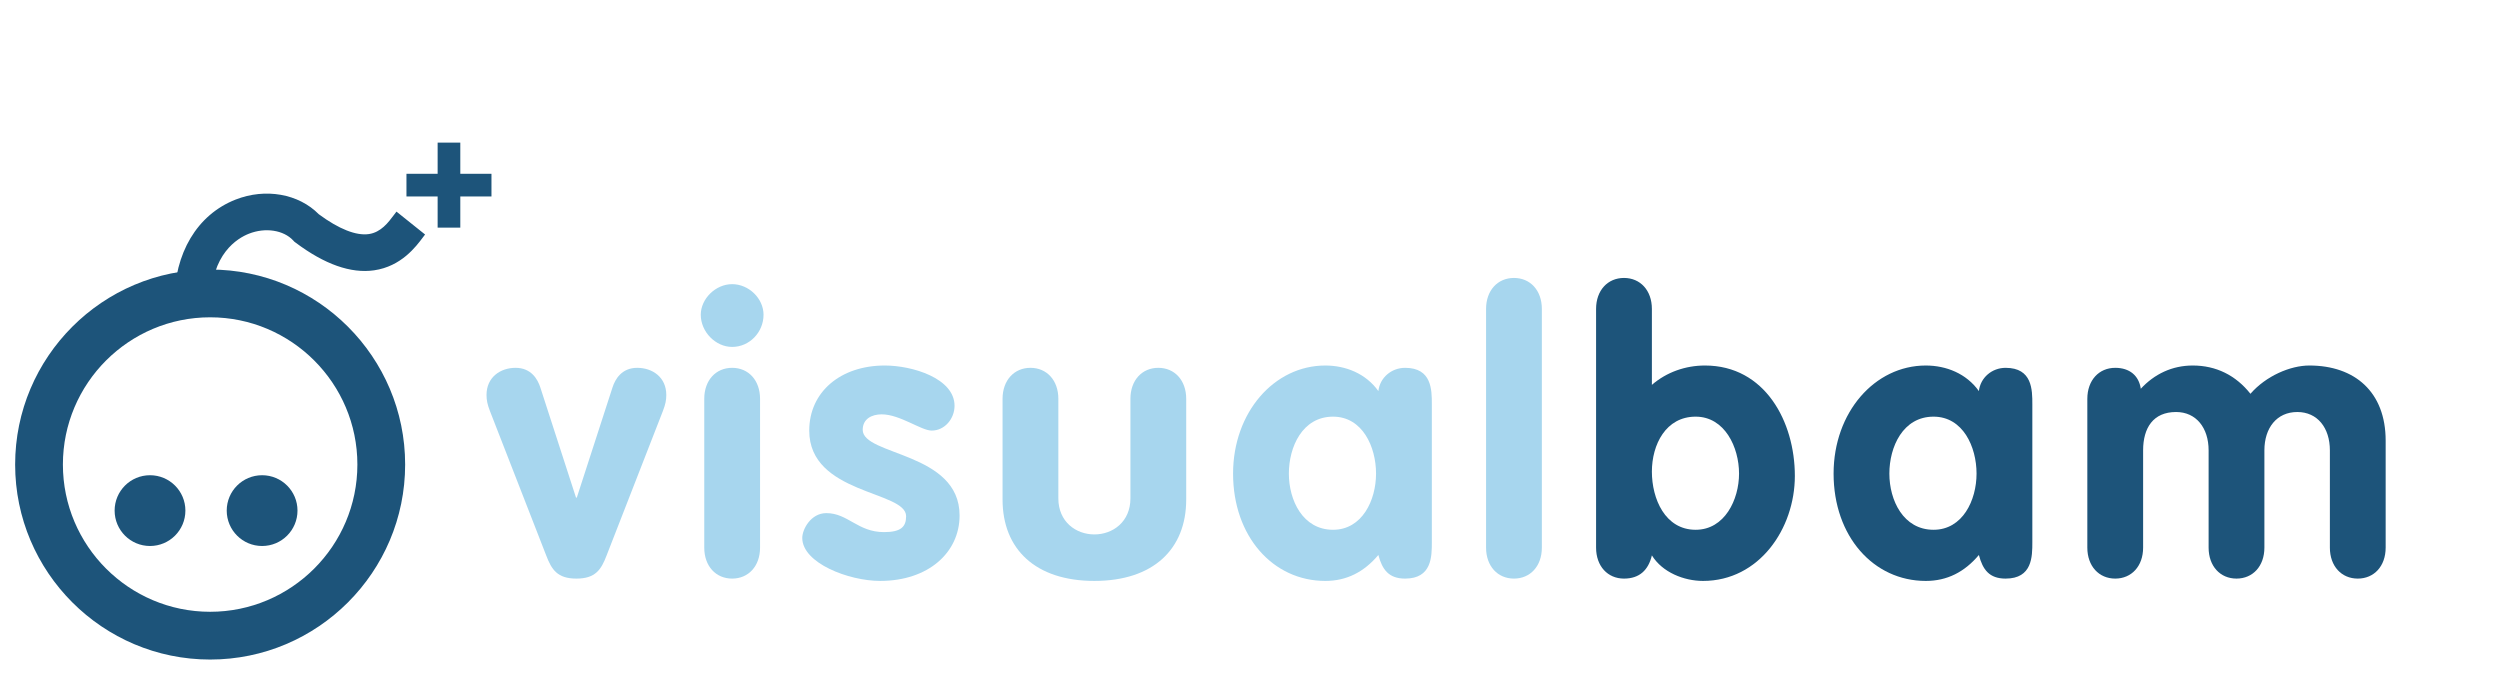
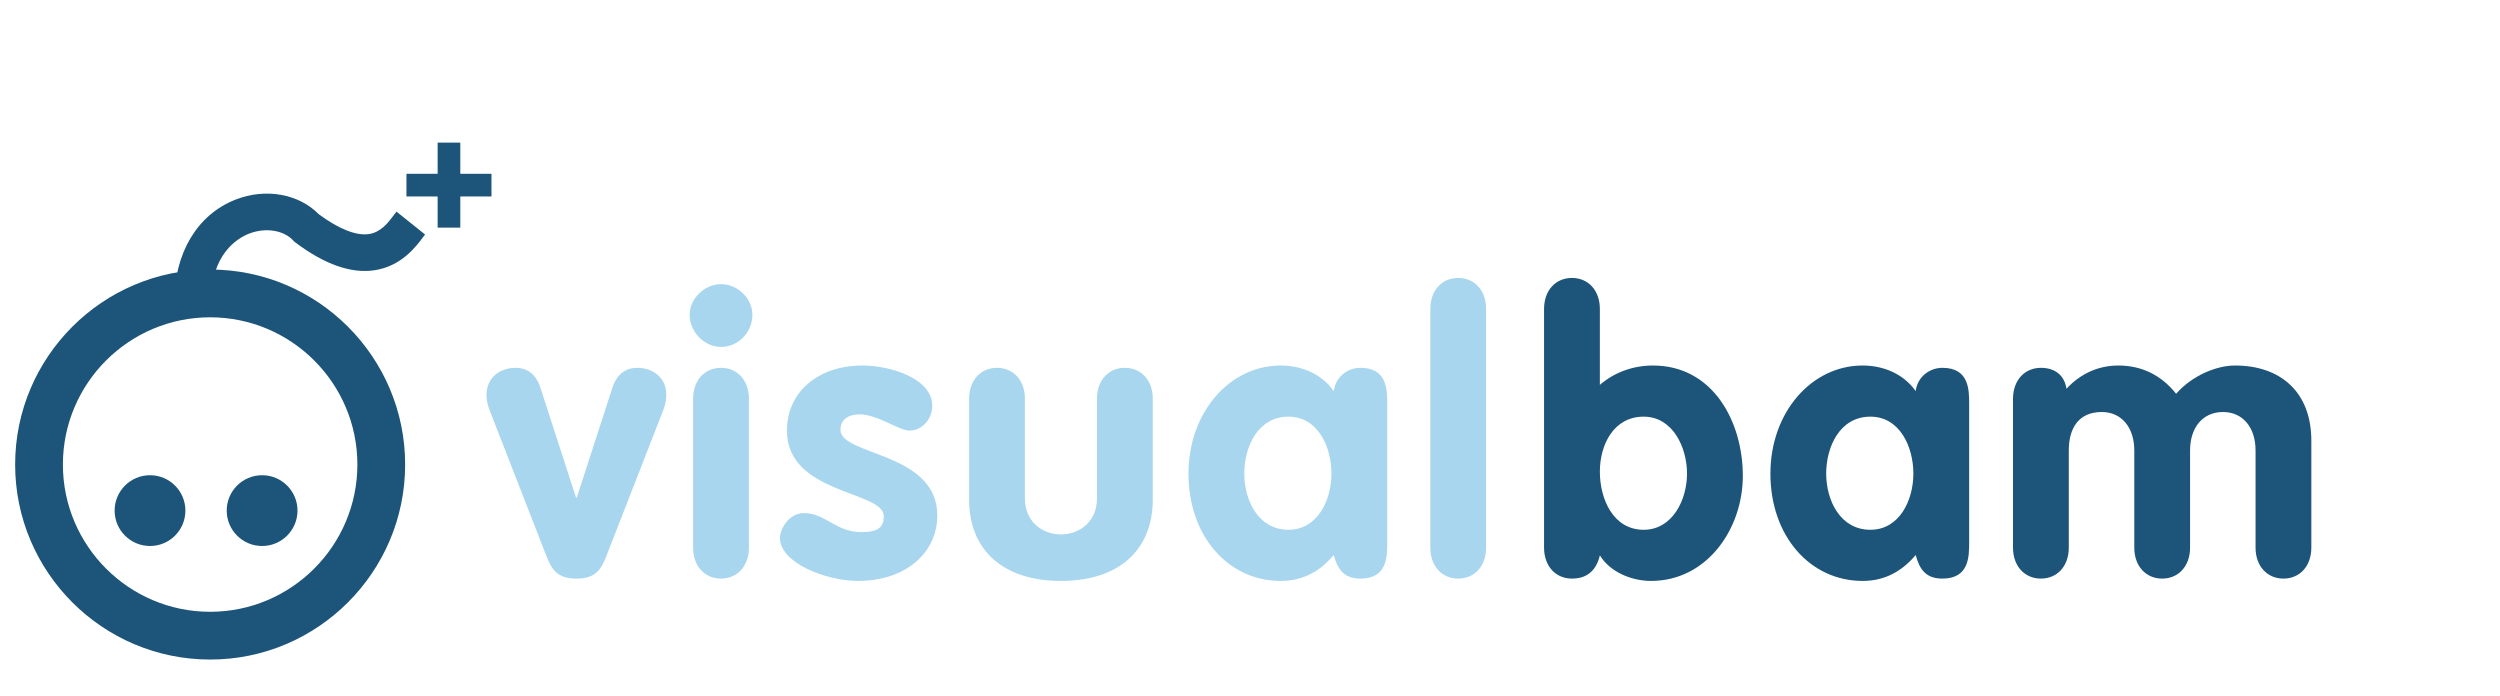
<svg xmlns="http://www.w3.org/2000/svg" version="1.1" id="Layer_1" x="0px" y="0px" width="6727.5px" height="1872.5px" viewBox="0 0 6727.5 1872.5" enable-background="new 0 0 6727.5 1872.5" xml:space="preserve">
-   <path fill="#1D547A" d="M565.487,1774.837c-289.34,0-524.744-235.384-524.744-524.76c0-289.336,235.404-524.759,524.744-524.759  c289.362,0,524.76,235.423,524.76,524.759C1090.247,1539.453,854.858,1774.837,565.487,1774.837z M565.487,853.873  c-218.477,0-396.226,177.731-396.226,396.205c0,218.475,177.744,396.241,396.226,396.241c218.492,0,396.228-177.767,396.228-396.241  C961.715,1031.604,783.979,853.873,565.487,853.873z" />
-   <path fill="#1D547A" d="M567.479,813.766h-98.586c0-132.646,61.716-236.098,165.045-276.671  c80.461-31.604,169.729-15.672,223.931,39.404c53.98,39.88,100.509,58.301,134.685,53.386c32.581-4.716,52.369-31.219,66.833-50.549  c2.757-3.74,5.29-7.052,7.529-9.89l76.97,61.615c-1.652,2.044-3.459,4.481-5.498,7.221c-19.027,25.517-58.687,78.625-131.791,89.159  c-62.257,8.97-133.211-16.068-211.018-74.445l-3.541-2.659l-2.981-3.221c-26.058-28.041-75.011-35.571-119.056-18.284  C639.17,640.928,567.479,683.199,567.479,813.766z" />
+   <path fill="#1D547A" d="M565.487,1774.837c-289.34,0-524.744-235.384-524.744-524.76c0-289.336,235.404-524.759,524.744-524.759  c289.361,0,524.76,235.423,524.76,524.759C1090.247,1539.453,854.857,1774.837,565.487,1774.837z M565.487,853.873  c-218.478,0-396.227,177.73-396.227,396.205s177.744,396.241,396.227,396.241c218.491,0,396.228-177.768,396.228-396.241  C961.715,1031.604,783.979,853.873,565.487,853.873z" />
+   <path fill="#1D547A" d="M567.479,813.766h-98.586c0-132.646,61.717-236.098,165.045-276.671  c80.462-31.604,169.729-15.672,223.932,39.404c53.979,39.88,100.509,58.301,134.685,53.386  c32.581-4.716,52.369-31.219,66.833-50.549c2.757-3.74,5.29-7.052,7.529-9.89l76.97,61.614c-1.651,2.044-3.459,4.481-5.498,7.222  c-19.026,25.517-58.687,78.625-131.791,89.159c-62.257,8.97-133.211-16.068-211.018-74.445l-3.541-2.659l-2.981-3.221  c-26.058-28.041-75.011-35.571-119.056-18.284C639.17,640.928,567.479,683.199,567.479,813.766z" />
  <g>
    <rect x="1177.67" y="383.788" fill="#1D547A" width="61.006" height="228.759" />
    <rect x="1093.786" y="467.68" fill="#1D547A" width="228.757" height="60.992" />
  </g>
  <g>
-     <path fill="#1D547A" d="M498.899,1374.005c0,52.622-42.624,95.268-95.223,95.268c-52.605,0-95.224-42.646-95.224-95.268   c0-52.578,42.619-95.185,95.224-95.185C456.275,1278.82,498.899,1321.427,498.899,1374.005z" />
-     <path fill="#1D547A" d="M800.557,1374.005c0,52.622-42.622,95.268-95.224,95.268c-52.604,0-95.224-42.646-95.224-95.268   c0-52.578,42.619-95.185,95.224-95.185C757.935,1278.82,800.557,1321.427,800.557,1374.005z" />
+     <path fill="#1D547A" d="M498.899,1374.005c0,52.622-42.624,95.269-95.224,95.269c-52.604,0-95.224-42.646-95.224-95.269   c0-52.578,42.619-95.185,95.224-95.185C456.275,1278.82,498.899,1321.427,498.899,1374.005z" />
+     <path fill="#1D547A" d="M800.557,1374.005c0,52.622-42.621,95.269-95.224,95.269c-52.604,0-95.224-42.646-95.224-95.269   c0-52.578,42.619-95.185,95.224-95.185C757.936,1278.82,800.557,1321.427,800.557,1374.005z" />
  </g>
  <g>
-     <path fill="#A7D6EE" d="M1318.621,1106.613c-7.278-18.773-9.385-30.221-9.385-43.814c0-47.94,37.546-72.98,78.193-72.98   c41.708,0,59.427,30.268,66.706,53.2l95.938,296.087h2.089l95.939-296.087c7.279-22.933,24.998-53.2,66.682-53.2   c40.678,0,78.225,25.04,78.225,72.98c0,13.606-2.066,25.041-9.388,43.814l-151.185,387.896   c-14.603,38.538-30.22,62.496-81.313,62.496c-51.096,0-66.729-23.945-81.363-62.496L1318.621,1106.613z" />
-     <path fill="#A7D6EE" d="M2054.677,847.02c0,46.878-37.545,86.533-84.461,86.533c-44.819,0-84.443-40.695-84.443-86.533   c0-42.761,39.636-82.366,84.443-82.366C2015.043,764.653,2054.677,803.193,2054.677,847.02z M1895.16,1073.228   c0-50.035,31.24-83.409,75.056-83.409c43.772,0,75.094,33.374,75.094,83.409v400.393c0,50.041-31.321,83.371-75.094,83.371   c-43.815,0-75.056-33.33-75.056-83.371V1073.228z" />
-     <path fill="#A7D6EE" d="M2507.117,1158.718c-28.143,0-85.479-43.724-134.466-43.724c-27.124,0-51.093,12.494-51.093,41.659   c0,69.867,260.682,59.427,260.682,230.427c0,100.088-84.479,176.182-213.75,176.182c-84.443,0-209.602-47.939-209.602-115.748   c0-22.886,22.935-66.701,64.678-66.701c58.373,0,84.457,51.094,155.346,51.094c45.875,0,59.434-14.604,59.434-42.766   c0-68.809-260.684-58.367-260.684-230.423c0-104.253,84.504-175.126,203.336-175.126c74.026,0,187.672,34.381,187.672,108.421   C2568.652,1126.399,2542.6,1158.718,2507.117,1158.718z" />
-     <path fill="#A7D6EE" d="M2697.898,1073.228c0-50.035,31.29-83.409,75.031-83.409c43.816,0,75.095,33.374,75.095,83.409v267.987   c0,62.588,46.933,96.924,96.974,96.924c50.064,0,96.974-34.336,96.974-96.924v-267.987c0-50.035,31.278-83.415,75.033-83.415   c43.813,0,75.081,33.38,75.081,83.415v271.093c0,133.461-88.604,218.941-247.1,218.941s-247.102-85.48-247.102-218.941v-271.093   H2697.898z" />
-     <path fill="#A7D6EE" d="M3853.084,1459.02c0,38.559,0,97.985-71.949,97.985c-43.773,0-61.516-23.945-71.957-63.545   c-38.576,45.868-85.475,69.826-142.793,69.826c-140.788,0-248.178-119.908-248.178-288.809   c0-164.685,110.521-290.874,248.178-290.874c55.205,0,109.444,21.894,142.793,68.814c4.16-36.492,35.463-62.595,71.957-62.595   c71.949,0,71.949,59.429,71.949,98.027V1459.02z M3587.223,1425.634c78.176,0,115.723-79.206,115.723-151.181   s-36.492-153.244-115.723-153.244c-82.371,0-118.889,81.27-118.889,153.244S3505.904,1425.634,3587.223,1425.634z" />
-     <path fill="#A7D6EE" d="M3999.009,831.353c0-50.041,31.278-83.415,75.057-83.415c43.797,0,75.069,33.374,75.069,83.415v642.268   c0,50.041-31.272,83.371-75.069,83.371c-43.778,0-75.057-33.33-75.057-83.371V831.353z" />
-     <path fill="#1D547A" d="M4295.046,831.353c0-50.041,31.292-83.415,75.082-83.415c43.796,0,75.095,33.374,75.095,83.415v204.339   c39.598-34.38,90.705-52.1,142.828-52.1c161.627,0,241.897,151.181,241.897,297.143c0,141.798-95.919,282.539-247.124,282.539   c-51.07,0-109.484-22.935-137.602-68.765c-9.412,39.605-33.375,62.496-75.095,62.496c-43.779,0-75.082-33.331-75.082-83.372   V831.353z M4563.021,1425.634c78.2,0,116.752-81.313,116.752-151.181c0-70.879-38.541-153.244-116.752-153.244   c-80.283,0-117.799,75.092-117.799,148.019C4445.223,1342.219,4480.649,1425.634,4563.021,1425.634z" />
-     <path fill="#1D547A" d="M5469.014,1459.02c0,38.559,0,97.985-71.957,97.985c-43.783,0-61.479-23.945-71.895-63.545   c-38.564,45.868-85.523,69.826-142.849,69.826c-140.733,0-248.123-119.908-248.123-288.809   c0-164.685,110.483-290.874,248.123-290.874c55.268,0,109.497,21.894,142.849,68.814c4.158-36.492,35.438-62.595,71.895-62.595   c71.957,0,71.957,59.429,71.957,98.027V1459.02z M5203.158,1425.634c78.2,0,115.725-79.206,115.725-151.181   s-36.471-153.244-115.725-153.244c-82.372,0-118.883,81.27-118.883,153.244S5121.851,1425.634,5203.158,1425.634z" />
-     <path fill="#1D547A" d="M5617.01,1073.228c0-50.035,31.288-83.409,75.092-83.409c38.564,0,63.588,20.881,68.789,56.313   c36.518-39.605,84.469-62.54,139.735-62.54c62.534,0,115.724,26.055,155.321,76.099c41.721-47.984,107.391-76.099,158.484-76.099   c121.967,0,205.381,70.873,205.381,202.233v287.795c0,50.041-31.267,83.371-75.057,83.371c-43.791,0-75.051-33.33-75.051-83.371   v-261.7c0-60.48-33.369-103.193-87.582-103.193c-55.289,0-88.641,42.713-88.641,103.193v261.7   c0,50.041-31.277,83.371-75.063,83.371c-43.789,0-75.044-33.33-75.044-83.371v-261.7c0-60.48-33.374-103.193-87.587-103.193   c-61.534,0-88.663,42.713-88.663,103.193v261.7c0,50.041-31.249,83.371-75.035,83.371c-43.792,0-75.094-33.33-75.094-83.371   v-400.393H5617.01z" />
+     <path fill="#A7D6EE" d="M1318.621,1106.613c-7.278-18.773-9.385-30.221-9.385-43.814c0-47.939,37.546-72.979,78.192-72.979   c41.708,0,59.427,30.268,66.706,53.2l95.938,296.087h2.089l95.938-296.087c7.279-22.934,24.998-53.2,66.683-53.2   c40.678,0,78.225,25.04,78.225,72.979c0,13.606-2.066,25.041-9.388,43.814l-151.185,387.896   c-14.604,38.538-30.221,62.496-81.313,62.496c-51.096,0-66.729-23.944-81.363-62.496L1318.621,1106.613z" />
+     <path fill="#A7D6EE" d="M2024.677,847.02c0,46.879-37.545,86.533-84.461,86.533c-44.819,0-84.442-40.694-84.442-86.533   c0-42.761,39.636-82.365,84.442-82.365C1985.043,764.653,2024.677,803.193,2024.677,847.02z M1865.16,1073.229   c0-50.035,31.24-83.409,75.056-83.409c43.772,0,75.095,33.374,75.095,83.409v400.393c0,50.041-31.321,83.371-75.095,83.371   c-43.814,0-75.056-33.33-75.056-83.371V1073.229z" />
+     <path fill="#A7D6EE" d="M2447.117,1158.718c-28.144,0-85.479-43.724-134.467-43.724c-27.123,0-51.093,12.494-51.093,41.659   c0,69.866,260.683,59.427,260.683,230.427c0,100.088-84.479,176.182-213.75,176.182c-84.443,0-209.603-47.938-209.603-115.748   c0-22.886,22.935-66.701,64.678-66.701c58.373,0,84.457,51.095,155.347,51.095c45.875,0,59.434-14.604,59.434-42.767   c0-68.809-260.684-58.366-260.684-230.423c0-104.253,84.504-175.126,203.336-175.126c74.025,0,187.672,34.381,187.672,108.421   C2508.652,1126.399,2482.6,1158.718,2447.117,1158.718z" />
+     <path fill="#A7D6EE" d="M2607.898,1073.229c0-50.035,31.289-83.409,75.03-83.409c43.816,0,75.095,33.374,75.095,83.409v267.986   c0,62.588,46.934,96.924,96.975,96.924c50.064,0,96.975-34.336,96.975-96.924v-267.986c0-50.035,31.277-83.415,75.032-83.415   c43.813,0,75.081,33.38,75.081,83.415v271.093c0,133.461-88.604,218.94-247.1,218.94s-247.103-85.479-247.103-218.94v-271.093   H2607.898z" />
+     <path fill="#A7D6EE" d="M3733.084,1459.02c0,38.56,0,97.985-71.949,97.985c-43.772,0-61.516-23.944-71.957-63.545   c-38.576,45.868-85.475,69.826-142.793,69.826c-140.788,0-248.178-119.908-248.178-288.81   c0-164.685,110.521-290.873,248.178-290.873c55.205,0,109.444,21.894,142.793,68.813c4.16-36.492,35.463-62.595,71.957-62.595   c71.949,0,71.949,59.429,71.949,98.026V1459.02z M3467.223,1425.634c78.176,0,115.723-79.206,115.723-151.181   s-36.491-153.244-115.723-153.244c-82.371,0-118.889,81.27-118.889,153.244C3348.334,1346.427,3385.904,1425.634,3467.223,1425.634   z" />
+     <path fill="#A7D6EE" d="M3849.009,831.354c0-50.041,31.278-83.415,75.058-83.415c43.797,0,75.068,33.374,75.068,83.415v642.268   c0,50.041-31.271,83.371-75.069,83.371c-43.778,0-75.057-33.33-75.057-83.371V831.354z" />
+     <path fill="#1D547A" d="M4155.046,831.354c0-50.041,31.292-83.415,75.082-83.415c43.796,0,75.095,33.374,75.095,83.415v204.339   c39.599-34.38,90.705-52.101,142.828-52.101c161.627,0,241.897,151.182,241.897,297.144c0,141.798-95.919,282.539-247.124,282.539   c-51.07,0-109.484-22.936-137.602-68.766c-9.412,39.605-33.375,62.496-75.096,62.496c-43.779,0-75.082-33.331-75.082-83.372   L4155.046,831.354L4155.046,831.354z M4423.021,1425.634c78.199,0,116.752-81.312,116.752-151.181   c0-70.879-38.541-153.244-116.752-153.244c-80.283,0-117.799,75.092-117.799,148.02   C4305.223,1342.219,4340.648,1425.634,4423.021,1425.634z" />
+     <path fill="#1D547A" d="M5299.014,1459.02c0,38.56,0,97.985-71.957,97.985c-43.783,0-61.479-23.944-71.895-63.545   c-38.564,45.868-85.523,69.826-142.85,69.826c-140.732,0-248.123-119.908-248.123-288.81   c0-164.685,110.483-290.873,248.123-290.873c55.269,0,109.498,21.894,142.85,68.813c4.158-36.492,35.438-62.595,71.895-62.595   c71.957,0,71.957,59.429,71.957,98.026V1459.02z M5033.158,1425.634c78.2,0,115.725-79.206,115.725-151.181   s-36.471-153.244-115.725-153.244c-82.372,0-118.883,81.27-118.883,153.244C4914.275,1346.427,4951.852,1425.634,5033.158,1425.634   z" />
+     <path fill="#1D547A" d="M5417.01,1073.229c0-50.035,31.288-83.409,75.092-83.409c38.564,0,63.588,20.881,68.789,56.312   c36.518-39.604,84.469-62.54,139.734-62.54c62.535,0,115.725,26.056,155.321,76.1c41.722-47.984,107.392-76.1,158.483-76.1   c121.967,0,205.381,70.873,205.381,202.233v287.795c0,50.041-31.267,83.371-75.057,83.371c-43.791,0-75.051-33.33-75.051-83.371   v-261.7c0-60.479-33.369-103.192-87.582-103.192c-55.289,0-88.641,42.713-88.641,103.192v261.7   c0,50.041-31.277,83.371-75.063,83.371c-43.789,0-75.044-33.33-75.044-83.371v-261.7c0-60.479-33.374-103.192-87.587-103.192   c-61.534,0-88.663,42.713-88.663,103.192v261.7c0,50.041-31.249,83.371-75.035,83.371c-43.792,0-75.094-33.33-75.094-83.371   v-400.394h0.016V1073.229z" />
  </g>
</svg>
